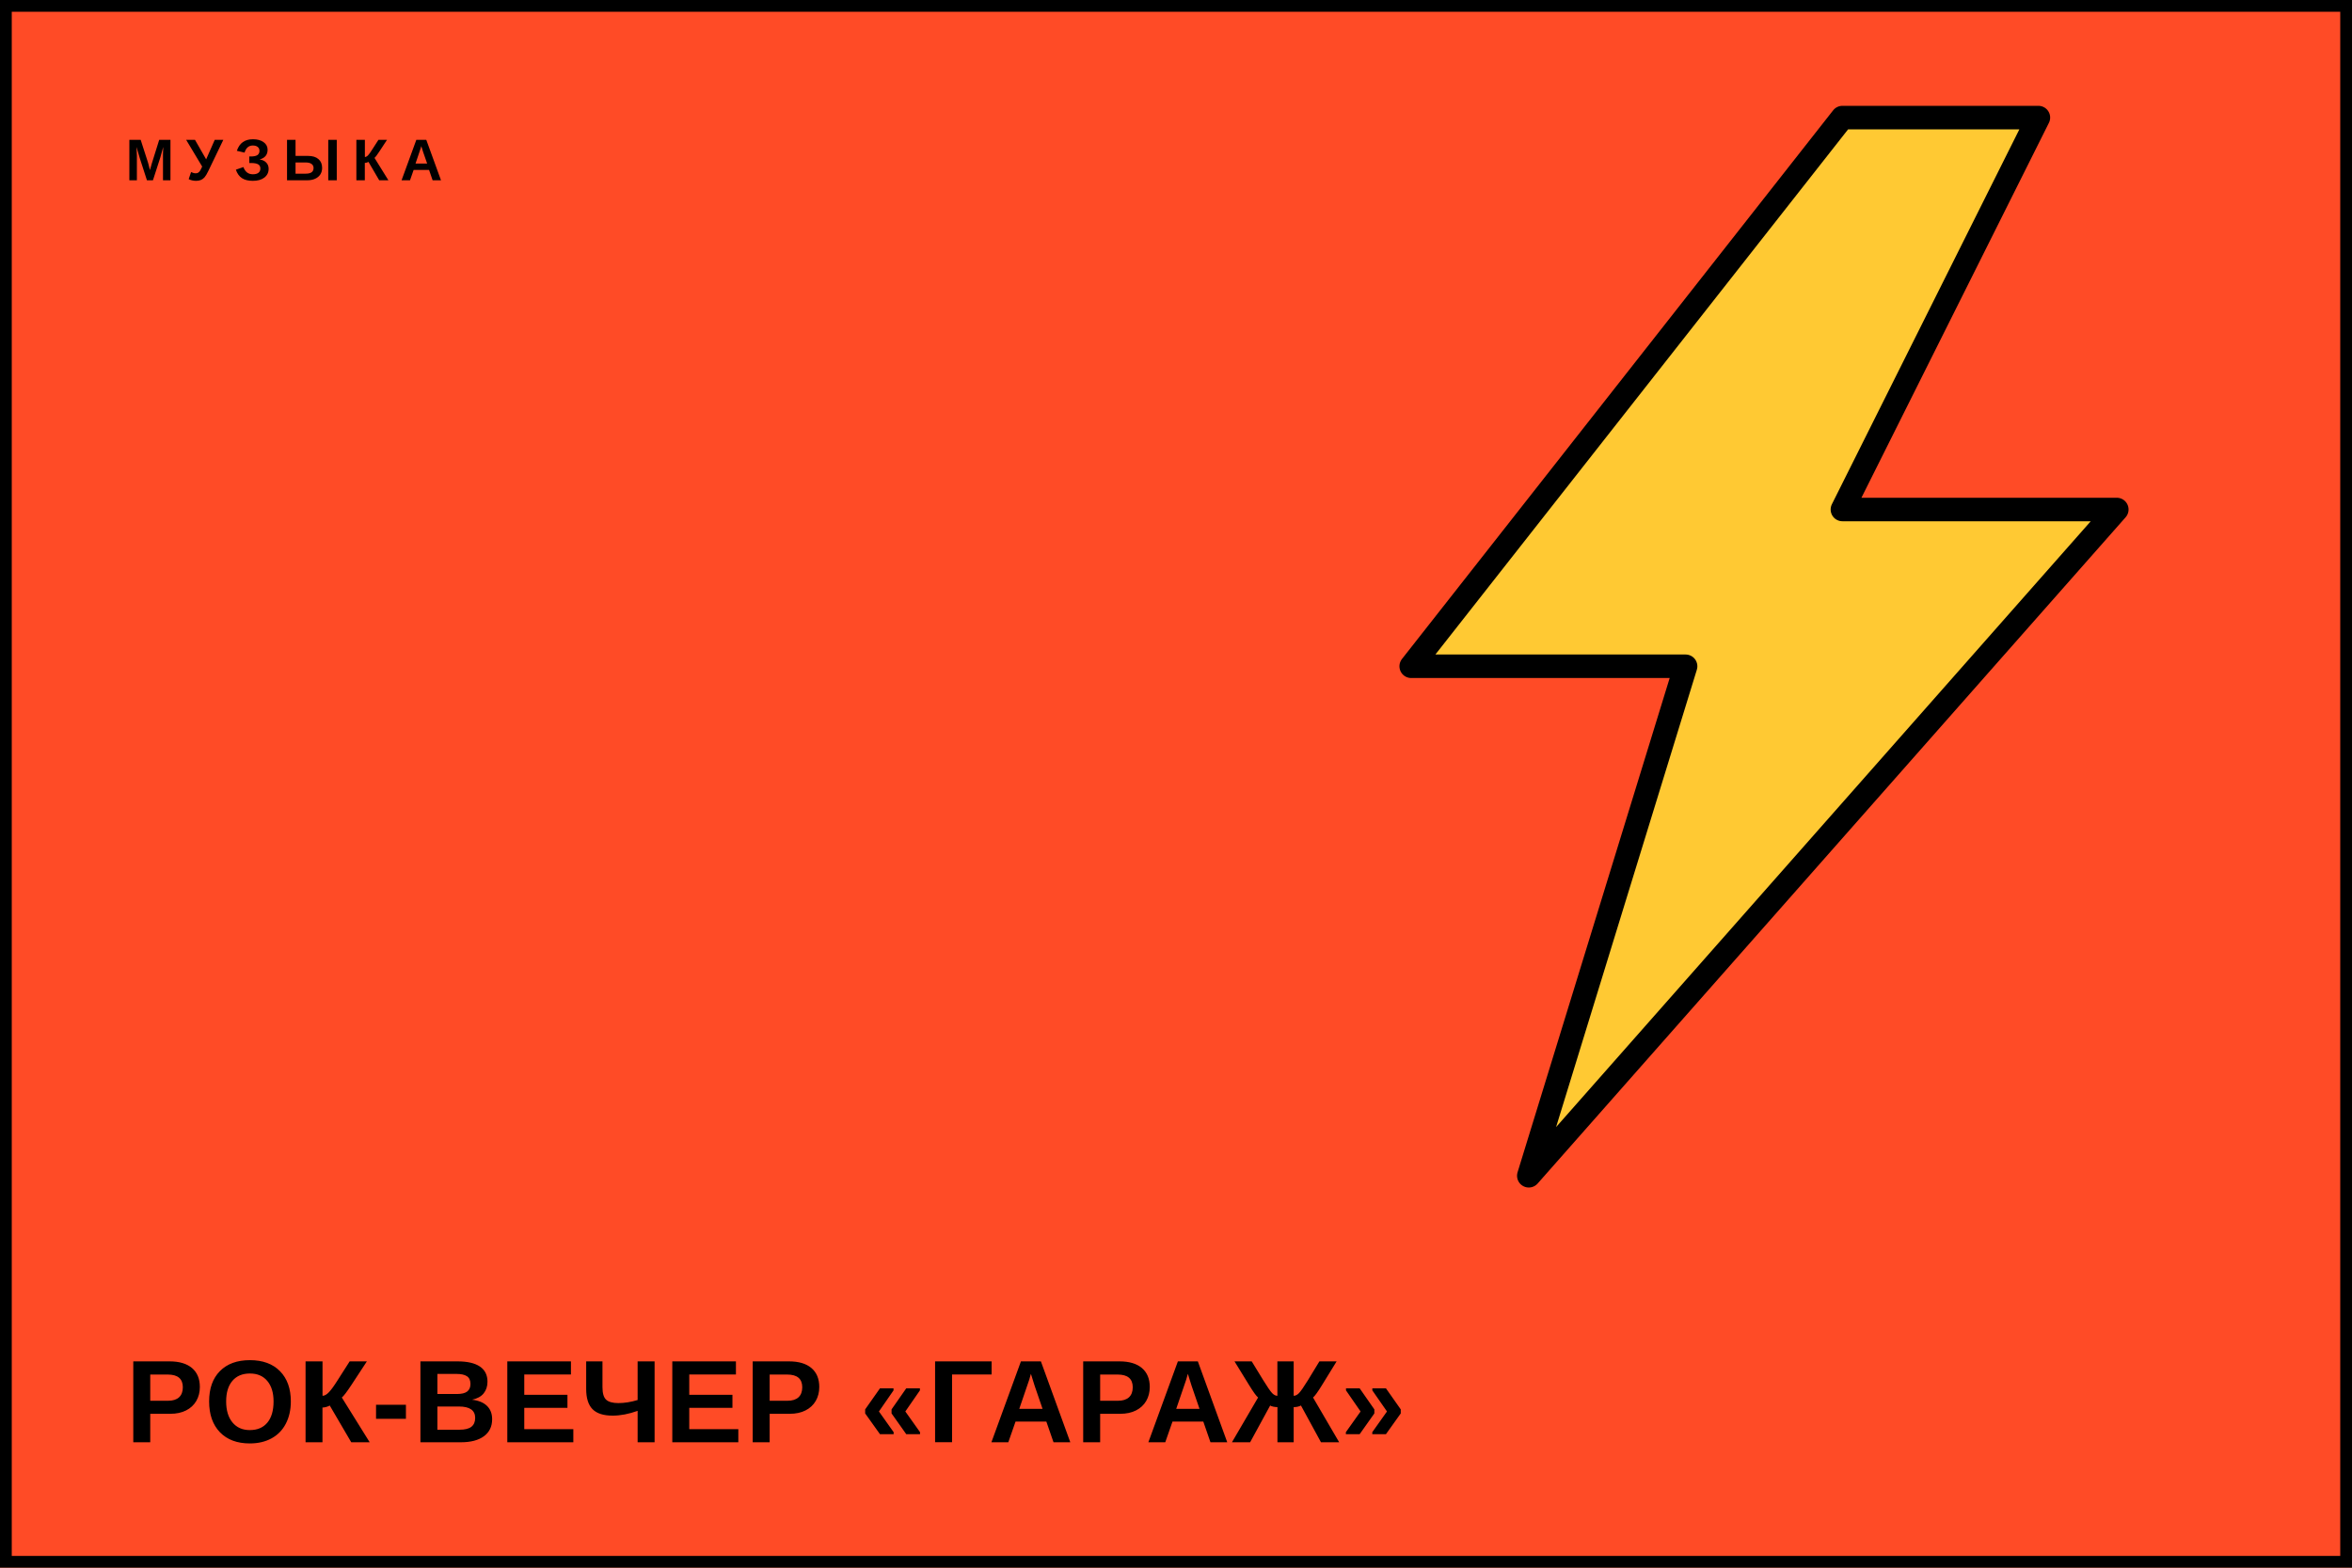
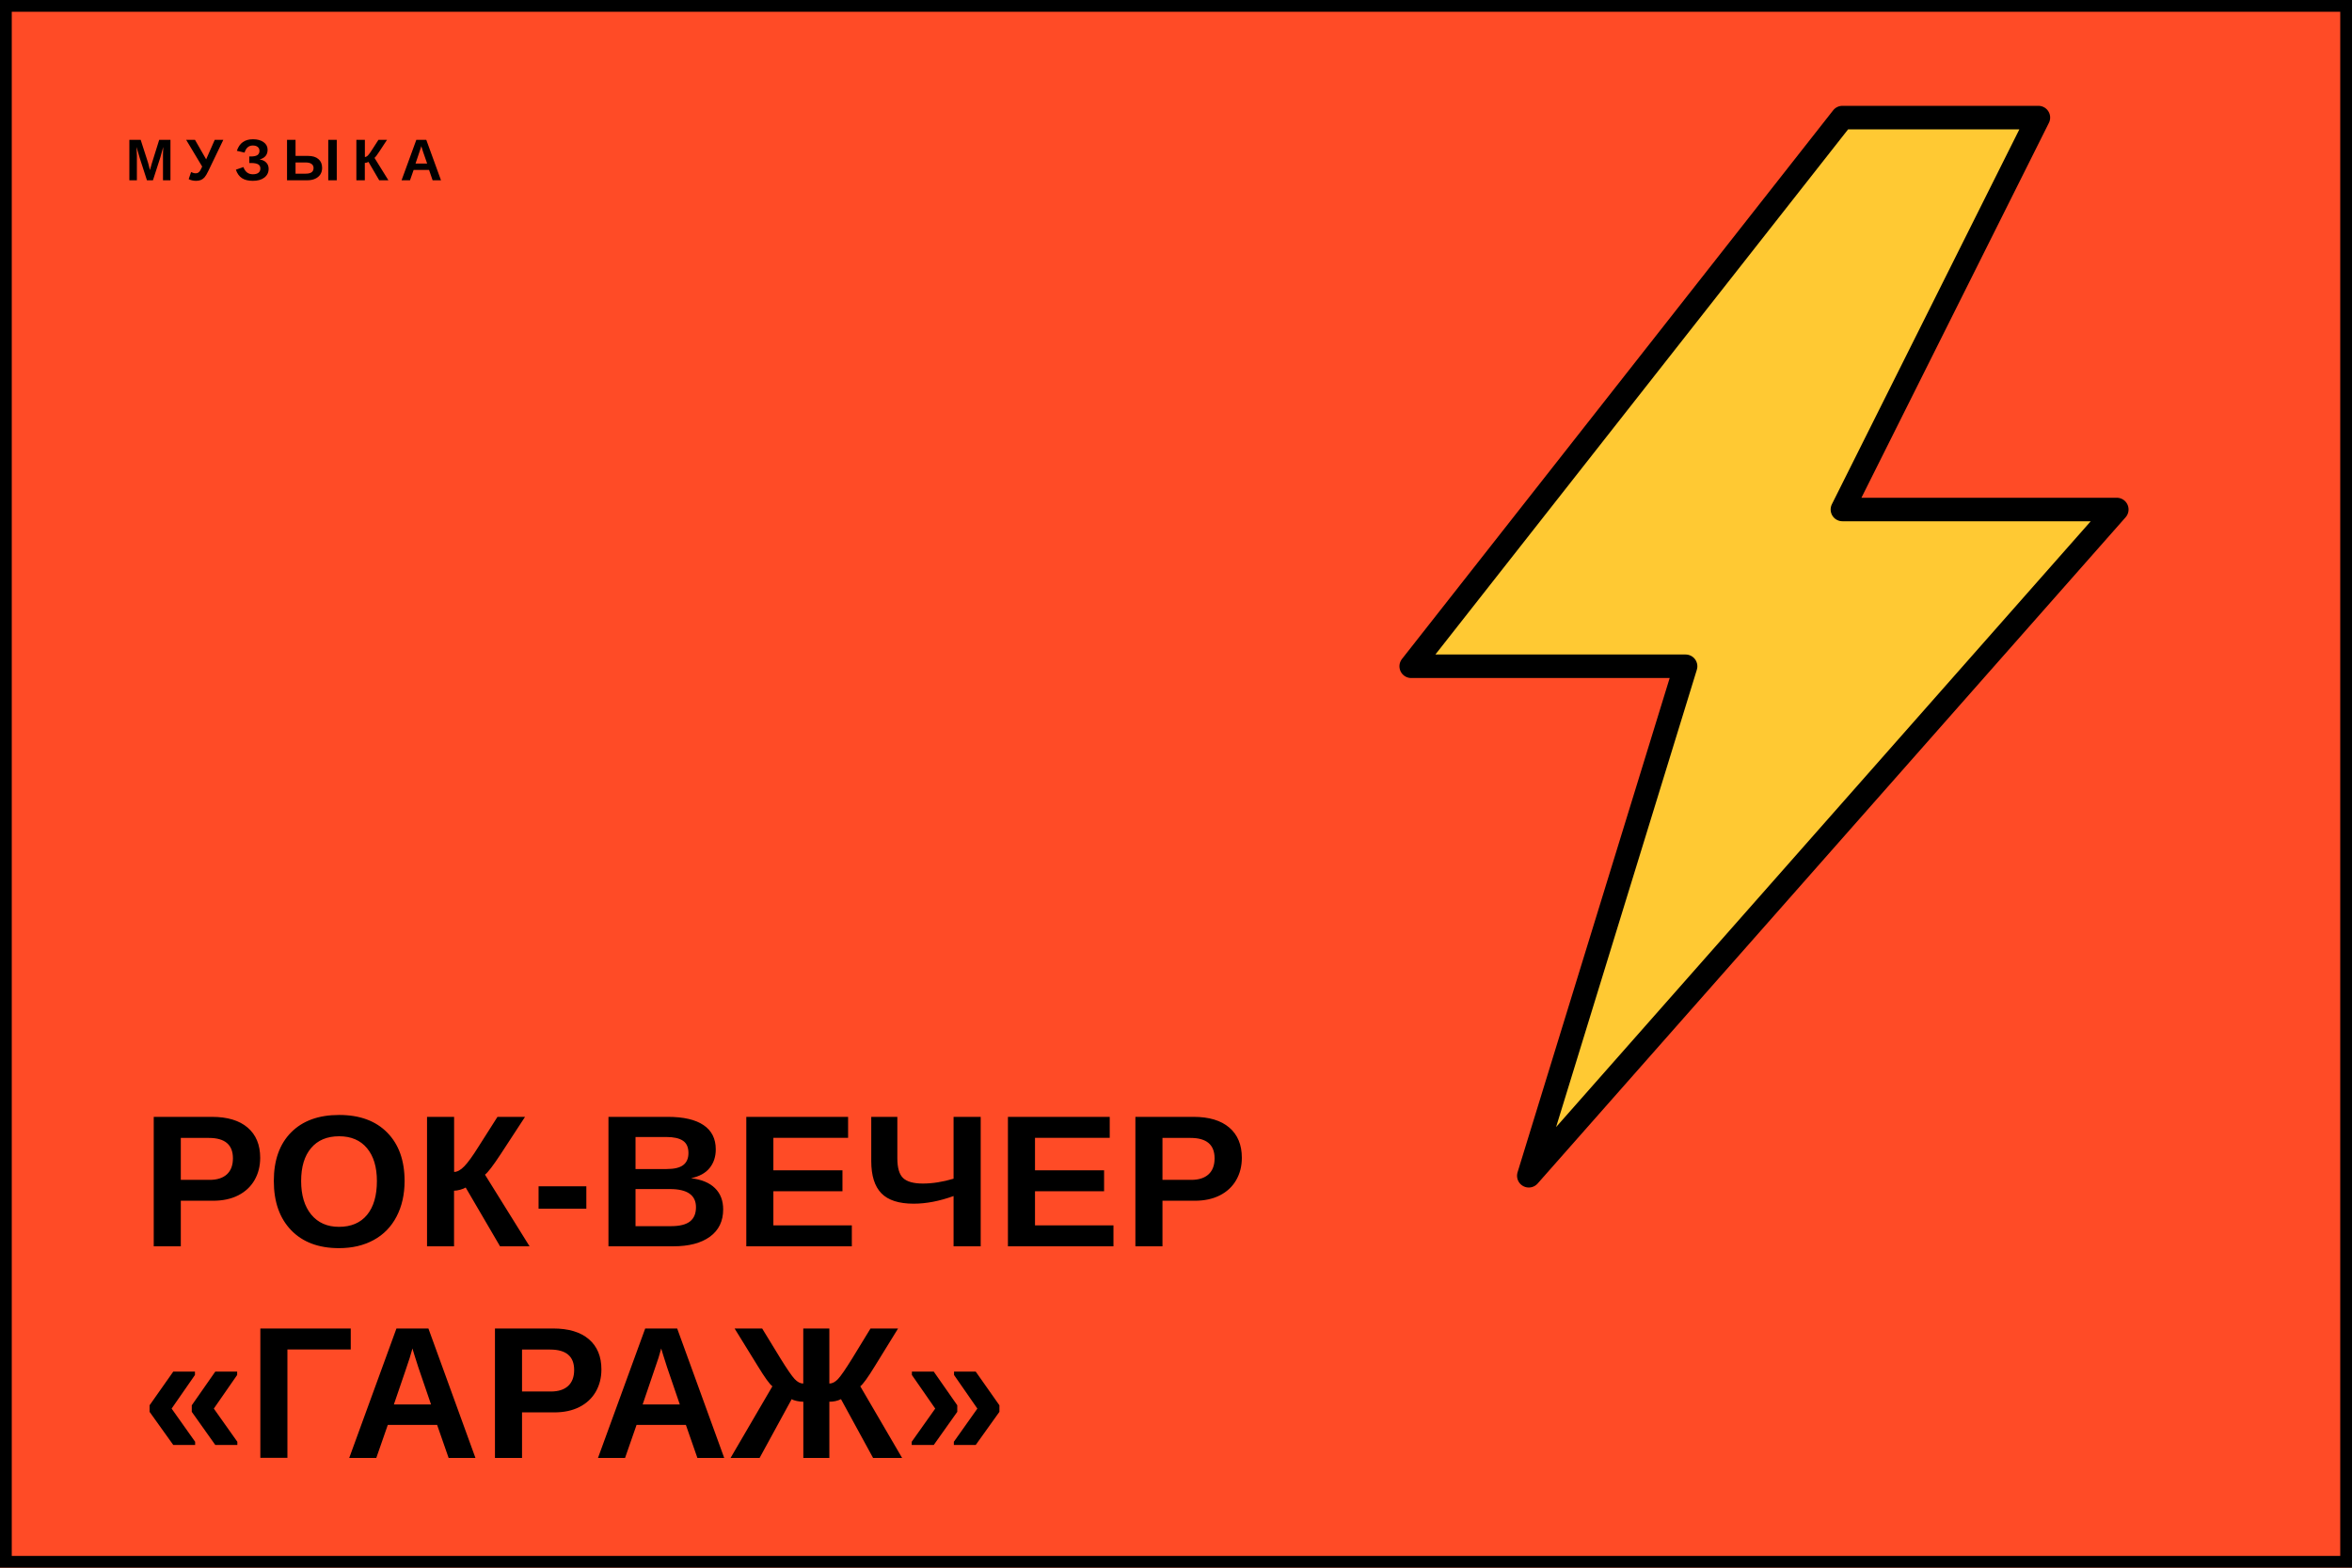
<svg xmlns="http://www.w3.org/2000/svg" viewBox="0 0 600 400" role="img" aria-label="Постер: Рок-вечер «Гараж»">
  <rect width="600" height="400" fill="#FF4B26" />
  <g>
    <polygon points="470,30 360,170 430,170 390,300 540,130 470,130 520,30" fill="#FFC933" stroke="#000000" stroke-width="6" stroke-linejoin="round" />
  </g>
  <rect x="1.5" y="1.5" width="597" height="397" fill="none" stroke="#000" stroke-width="3" />
  <text x="32" y="46" font-family="Impact,'Arial Narrow',Arial,sans-serif" font-size="15" font-weight="700" letter-spacing="3" fill="#000000">МУЗЫКА</text>
-   <text font-family="Impact,'Arial Narrow Bold','Arial Narrow',Arial,sans-serif" font-size="30" font-weight="800" letter-spacing=".5" fill="#000000">
-     <tspan x="32" y="368">РОК-ВЕЧЕР «ГАРАЖ»</tspan>
+   <text font-family="Impact,'Arial Narrow Bold','Arial Narrow',Arial,sans-serif" font-size="48" font-weight="800" letter-spacing=".5" fill="#000000">
+     <tspan x="36" y="318">РОК-ВЕЧЕР</tspan>
+     <tspan x="36" y="372">«ГАРАЖ»</tspan>
  </text>
</svg>
